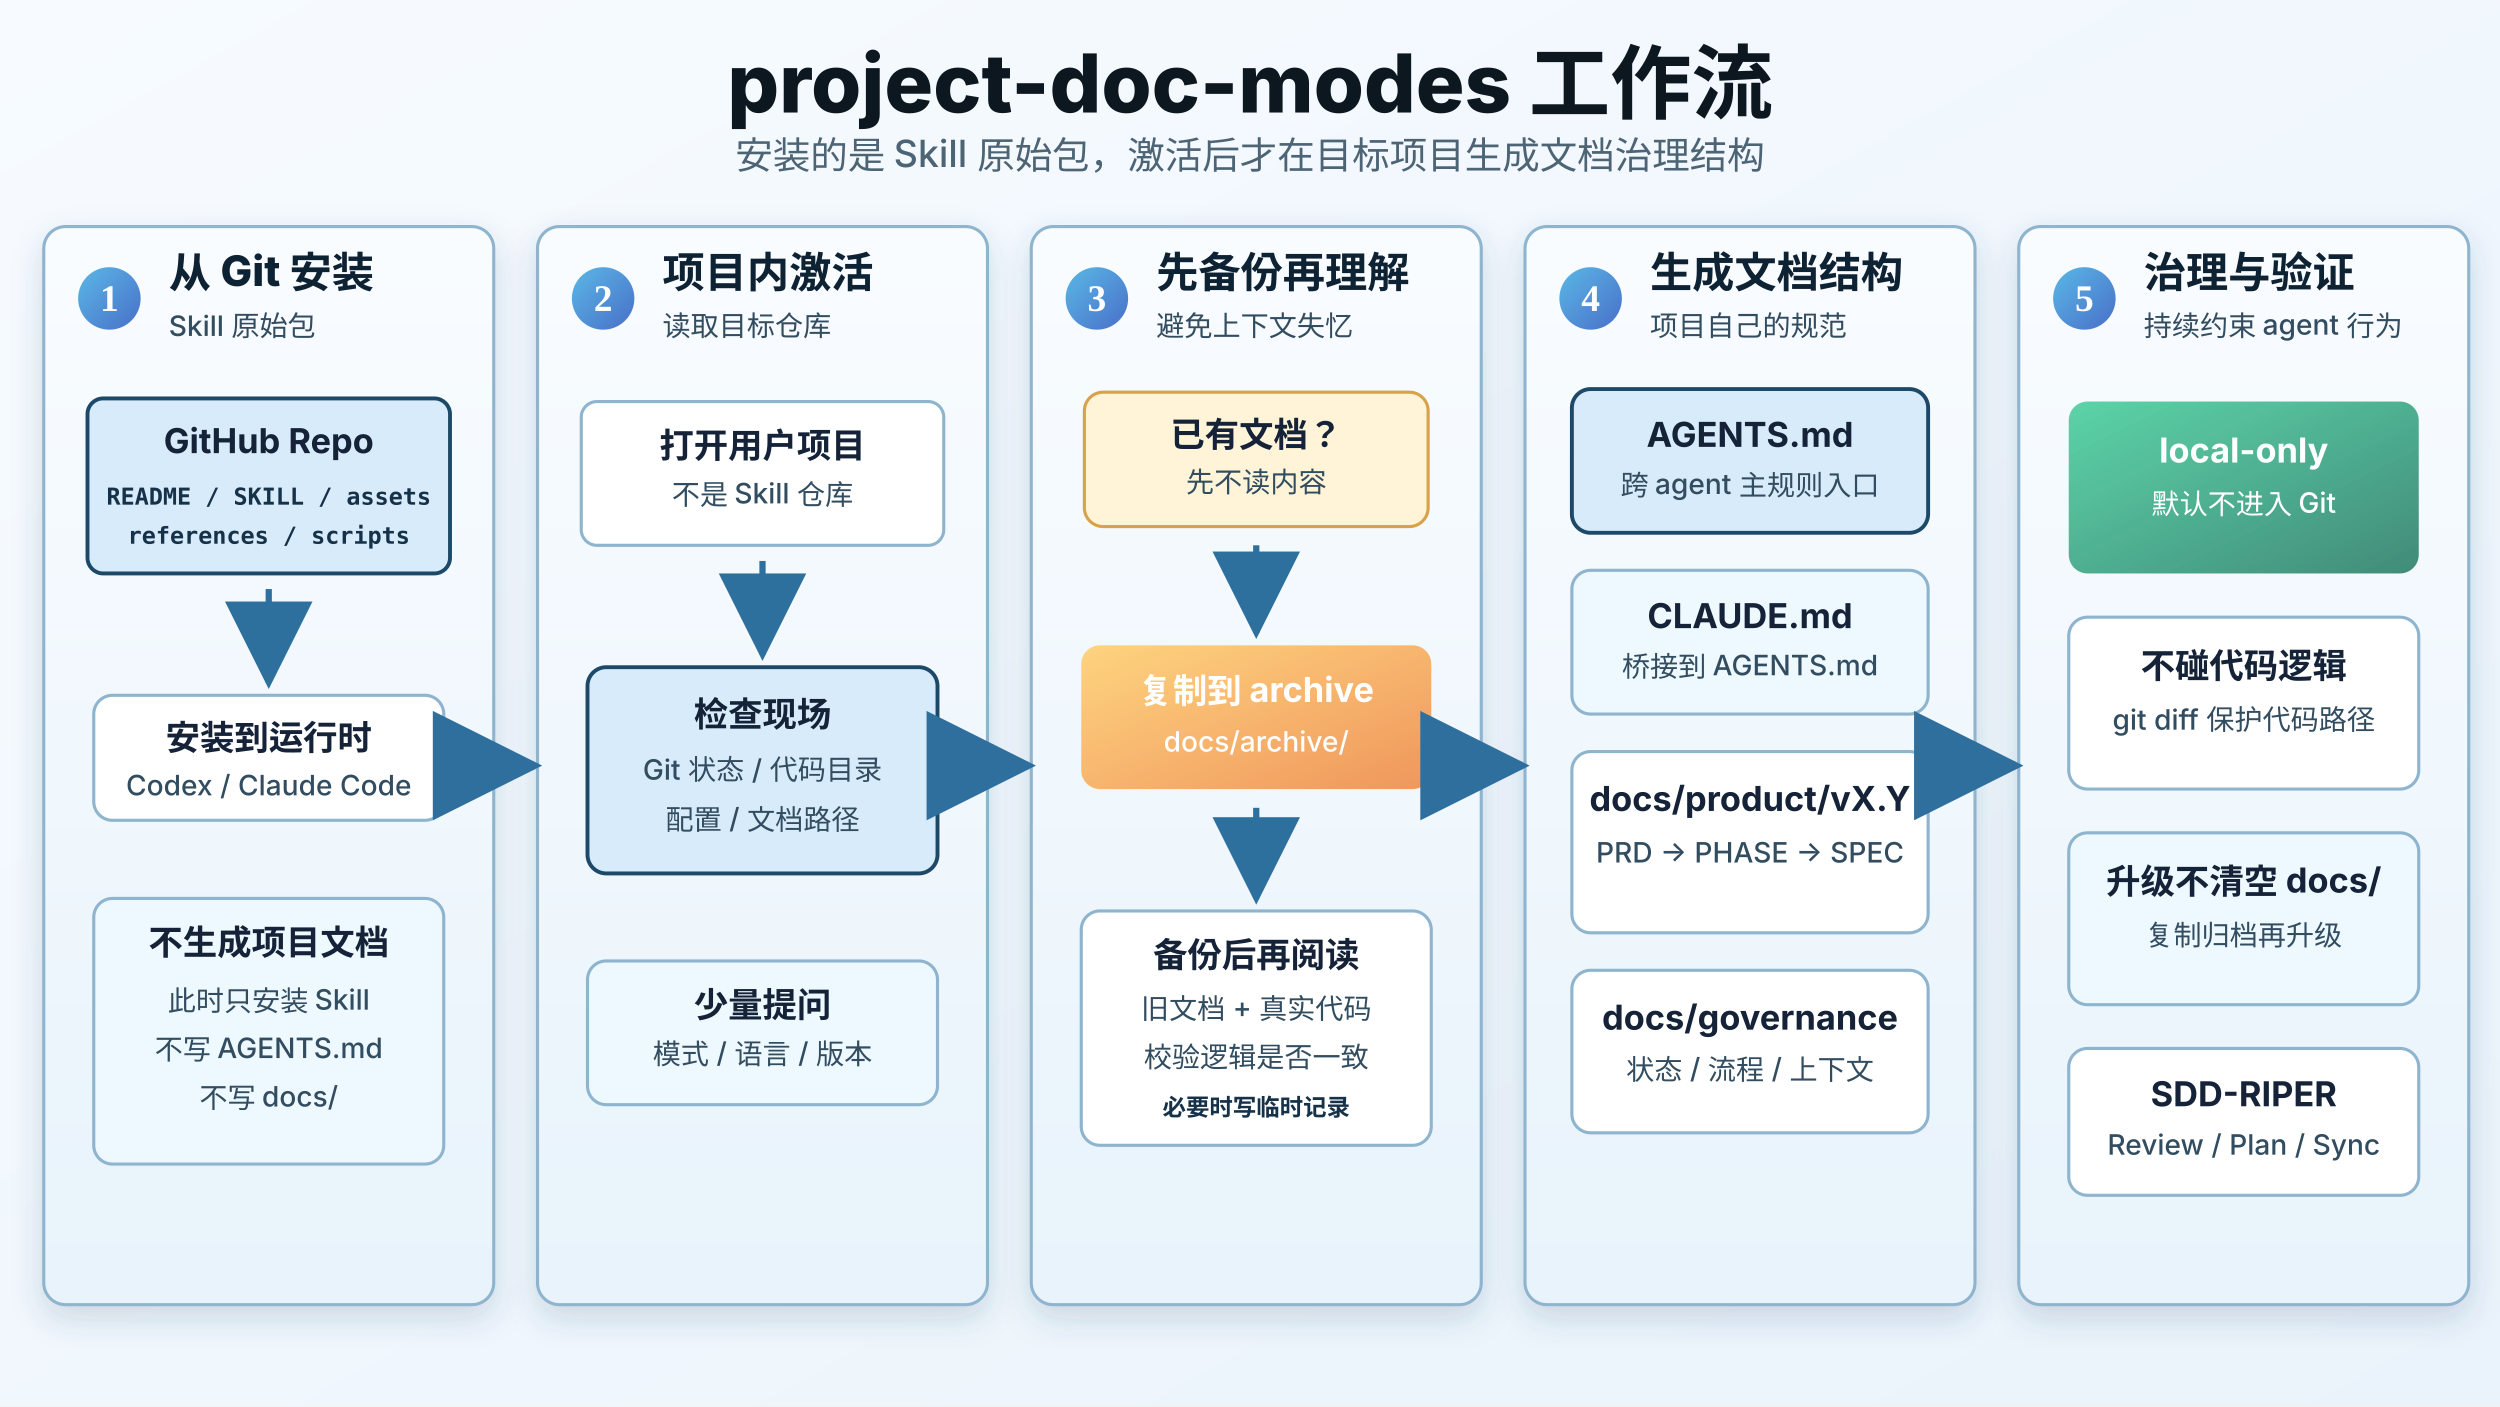
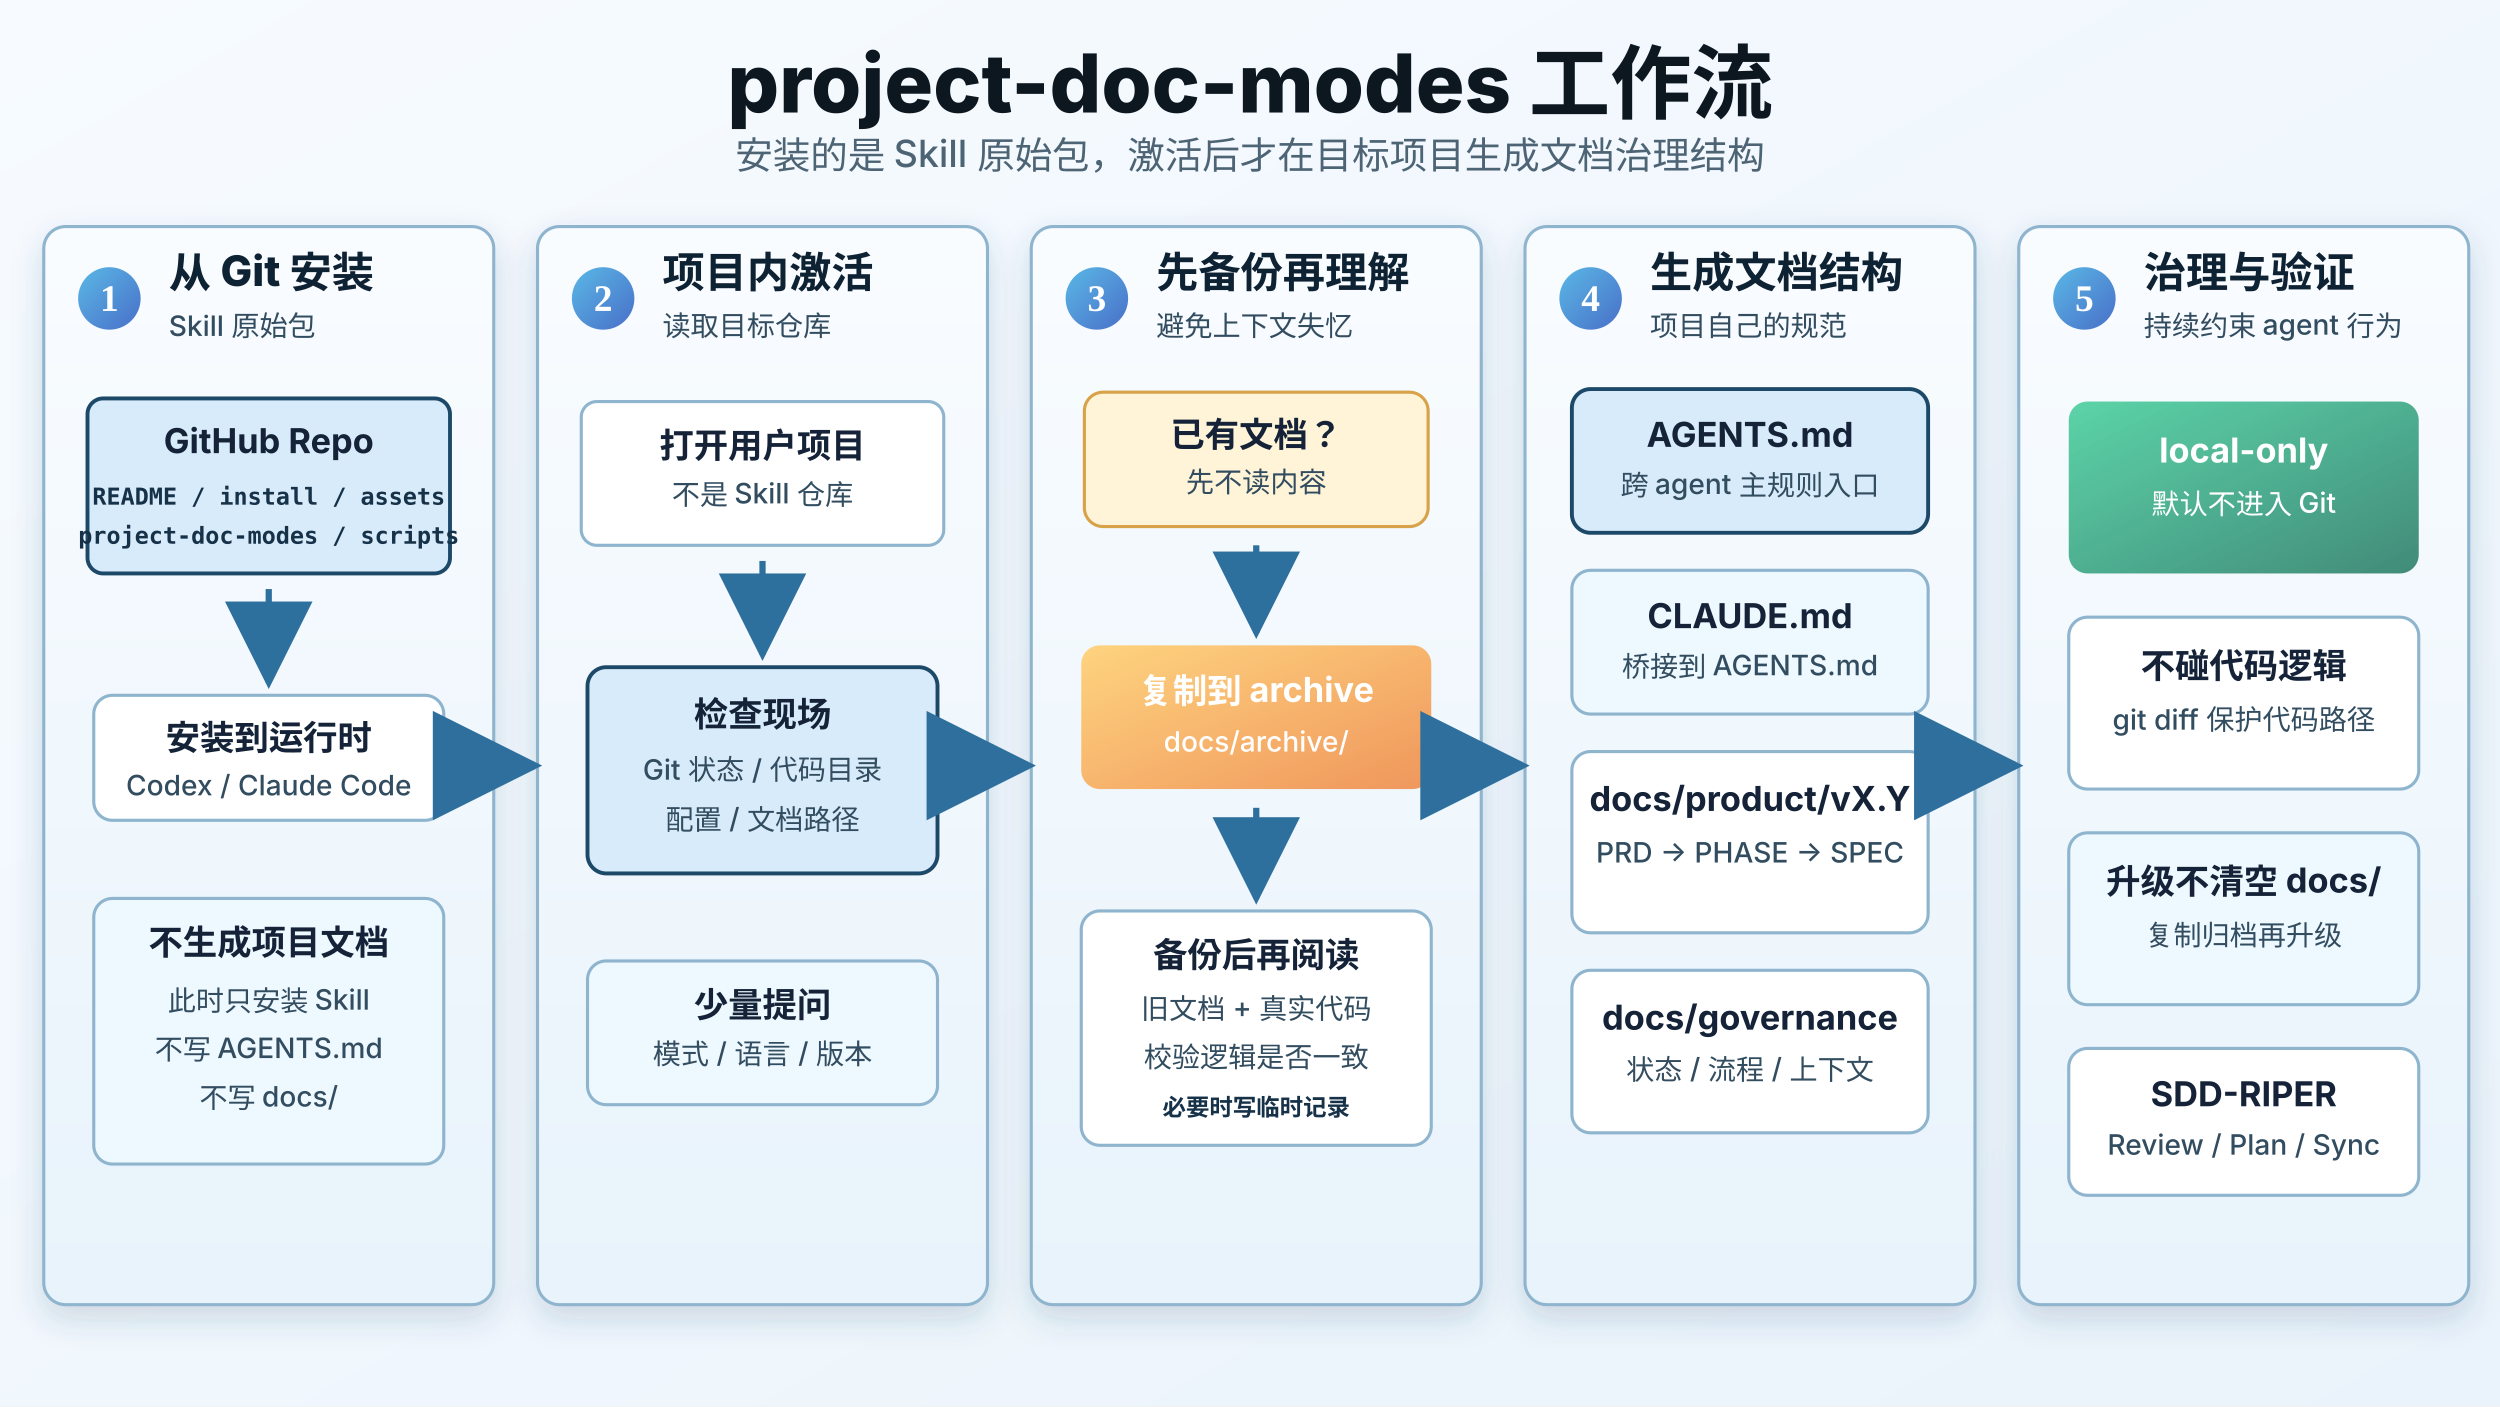
<svg xmlns="http://www.w3.org/2000/svg" width="1600" height="900" viewBox="0 0 1600 900" role="img" aria-labelledby="title desc">
  <defs>
    <linearGradient id="bg" x1="0" y1="0" x2="1" y2="1">
      <stop offset="0" stop-color="#f7fbff" />
      <stop offset="1" stop-color="#eaf3fb" />
    </linearGradient>
    <linearGradient id="panel" x1="0" y1="0" x2="0" y2="1">
      <stop offset="0" stop-color="#f9fcff" />
      <stop offset="1" stop-color="#e8f3fb" />
    </linearGradient>
    <linearGradient id="blue" x1="0" y1="0" x2="1" y2="1">
      <stop offset="0" stop-color="#5ab8e6" />
      <stop offset="1" stop-color="#496fc8" />
    </linearGradient>
    <linearGradient id="green" x1="0" y1="0" x2="1" y2="1">
      <stop offset="0" stop-color="#4fd0a1" />
      <stop offset="1" stop-color="#32816d" />
    </linearGradient>
    <linearGradient id="orange" x1="0" y1="0" x2="1" y2="1">
      <stop offset="0" stop-color="#ffd071" />
      <stop offset="1" stop-color="#ef8c4a" />
    </linearGradient>
    <filter id="shadow" x="-15%" y="-15%" width="130%" height="140%">
      <feDropShadow dx="0" dy="8" stdDeviation="10" flood-color="#23506f" flood-opacity="0.18" />
    </filter>
    <marker id="arrow" markerWidth="18" markerHeight="18" refX="15" refY="9" orient="auto">
      <path d="M2,2 L16,9 L2,16 Z" fill="#2f6f9d" />
    </marker>
    <style>
      .title{font:800 52px -apple-system,BlinkMacSystemFont,"Segoe UI",sans-serif;fill:#0d1720}
      .subtitle{font:500 24px -apple-system,BlinkMacSystemFont,"Segoe UI",sans-serif;fill:#4d6475}
      .panel-title{font:800 27px -apple-system,BlinkMacSystemFont,"Segoe UI",sans-serif;fill:#102033}
      .label{font:700 22px -apple-system,BlinkMacSystemFont,"Segoe UI",sans-serif;fill:#122438}
      .small{font:500 18px -apple-system,BlinkMacSystemFont,"Segoe UI",sans-serif;fill:#334d60}
      .tiny{font:600 15px "SFMono-Regular","Cascadia Code",monospace;fill:#17314a}
      .white{fill:#fff}
      .stroke{stroke:#8eb4ce;stroke-width:2}
      .dark-stroke{stroke:#1e4968;stroke-width:2.5}
    </style>
  </defs>
  <rect width="1600" height="900" fill="url(#bg)" />
  <text x="800" y="72" text-anchor="middle" class="title">project-doc-modes 工作流</text>
  <text x="800" y="108" text-anchor="middle" class="subtitle">安装的是 Skill 原始包，激活后才在目标项目生成文档治理结构</text>
  <g transform="translate(28 145)">
    <g filter="url(#shadow)">
      <rect class="stroke" x="0" y="0" width="288" height="690" rx="14" fill="url(#panel)" />
      <circle cx="42" cy="46" r="20" fill="url(#blue)" />
      <text x="42" y="54" text-anchor="middle" font-size="24" font-weight="800" fill="#fff">1</text>
      <text x="80" y="39" class="panel-title">从 Git 安装</text>
      <text x="80" y="70" class="small">Skill 原始包</text>
      <rect x="28" y="110" width="232" height="112" rx="10" fill="#d8ebfa" class="dark-stroke" />
      <text x="144" y="145" text-anchor="middle" class="label">GitHub Repo</text>
-       <text x="144" y="178" text-anchor="middle" class="tiny">README / SKILL / assets</text>
-       <text x="144" y="203" text-anchor="middle" class="tiny">references / scripts</text>
+       <text x="144" y="178" text-anchor="middle" class="tiny">README / install / assets</text>
+       <text x="144" y="203" text-anchor="middle" class="tiny">project-doc-modes / scripts</text>
      <path d="M144 232 L144 292" stroke="#2f6f9d" stroke-width="4" marker-end="url(#arrow)" />
      <rect x="32" y="300" width="224" height="80" rx="12" fill="#fff" class="stroke" />
      <text x="144" y="335" text-anchor="middle" class="label">安装到运行时</text>
      <text x="144" y="364" text-anchor="middle" class="small">Codex / Claude Code</text>
      <rect x="32" y="430" width="224" height="170" rx="12" fill="#eef8ff" class="stroke" />
      <text x="144" y="466" text-anchor="middle" class="label">不生成项目文档</text>
      <text x="144" y="502" text-anchor="middle" class="small">此时只安装 Skill</text>
      <text x="144" y="533" text-anchor="middle" class="small">不写 AGENTS.md</text>
      <text x="144" y="564" text-anchor="middle" class="small">不写 docs/</text>
    </g>
    <g transform="translate(316 0)" filter="url(#shadow)">
      <rect class="stroke" x="0" y="0" width="288" height="690" rx="14" fill="url(#panel)" />
      <circle cx="42" cy="46" r="20" fill="url(#blue)" />
      <text x="42" y="54" text-anchor="middle" font-size="24" font-weight="800" fill="#fff">2</text>
      <text x="80" y="39" class="panel-title">项目内激活</text>
      <text x="80" y="70" class="small">读取目标仓库</text>
      <rect x="28" y="112" width="232" height="92" rx="10" fill="#fff" class="stroke" />
      <text x="144" y="148" text-anchor="middle" class="label">打开用户项目</text>
      <text x="144" y="178" text-anchor="middle" class="small">不是 Skill 仓库</text>
      <path d="M144 214 L144 274" stroke="#2f6f9d" stroke-width="4" marker-end="url(#arrow)" />
      <rect x="32" y="282" width="224" height="132" rx="12" fill="#d8ebfa" class="dark-stroke" />
      <text x="144" y="320" text-anchor="middle" class="label">检查现场</text>
      <text x="144" y="354" text-anchor="middle" class="small">Git 状态 / 代码目录</text>
      <text x="144" y="386" text-anchor="middle" class="small">配置 / 文档路径</text>
      <rect x="32" y="470" width="224" height="92" rx="12" fill="#eef8ff" class="stroke" />
      <text x="144" y="506" text-anchor="middle" class="label">少量提问</text>
      <text x="144" y="536" text-anchor="middle" class="small">模式 / 语言 / 版本</text>
    </g>
    <g transform="translate(632 0)" filter="url(#shadow)">
      <rect class="stroke" x="0" y="0" width="288" height="690" rx="14" fill="url(#panel)" />
      <circle cx="42" cy="46" r="20" fill="url(#blue)" />
      <text x="42" y="54" text-anchor="middle" font-size="24" font-weight="800" fill="#fff">3</text>
      <text x="80" y="39" class="panel-title">先备份再理解</text>
      <text x="80" y="70" class="small">避免上下文失忆</text>
      <rect x="34" y="106" width="220" height="86" rx="12" fill="#fff4d8" stroke="#d7a248" stroke-width="2" />
      <text x="144" y="141" text-anchor="middle" class="label">已有文档？</text>
      <text x="144" y="170" text-anchor="middle" class="small">先不读内容</text>
      <path d="M144 204 L144 260" stroke="#2f6f9d" stroke-width="4" marker-end="url(#arrow)" />
      <rect x="32" y="268" width="224" height="92" rx="12" fill="url(#orange)" opacity="0.9" />
      <text x="144" y="305" text-anchor="middle" class="label white">复制到 archive</text>
      <text x="144" y="336" text-anchor="middle" class="small white">docs/archive/</text>
      <path d="M144 372 L144 430" stroke="#2f6f9d" stroke-width="4" marker-end="url(#arrow)" />
      <rect x="32" y="438" width="224" height="150" rx="12" fill="#fff" class="stroke" />
      <text x="144" y="474" text-anchor="middle" class="label">备份后再阅读</text>
      <text x="144" y="507" text-anchor="middle" class="small">旧文档 + 真实代码</text>
      <text x="144" y="538" text-anchor="middle" class="small">校验逻辑是否一致</text>
      <text x="144" y="569" text-anchor="middle" class="tiny">必要时写临时记录</text>
    </g>
    <g transform="translate(948 0)" filter="url(#shadow)">
      <rect class="stroke" x="0" y="0" width="288" height="690" rx="14" fill="url(#panel)" />
      <circle cx="42" cy="46" r="20" fill="url(#blue)" />
      <text x="42" y="54" text-anchor="middle" font-size="24" font-weight="800" fill="#fff">4</text>
      <text x="80" y="39" class="panel-title">生成文档结构</text>
      <text x="80" y="70" class="small">项目自己的规范</text>
      <rect x="30" y="104" width="228" height="92" rx="12" fill="#d8ebfa" class="dark-stroke" />
      <text x="144" y="141" text-anchor="middle" class="label">AGENTS.md</text>
      <text x="144" y="172" text-anchor="middle" class="small">跨 agent 主规则入口</text>
      <rect x="30" y="220" width="228" height="92" rx="12" fill="#eef8ff" class="stroke" />
      <text x="144" y="257" text-anchor="middle" class="label">CLAUDE.md</text>
      <text x="144" y="288" text-anchor="middle" class="small">桥接到 AGENTS.md</text>
      <rect x="30" y="336" width="228" height="116" rx="12" fill="#fff" class="stroke" />
      <text x="144" y="374" text-anchor="middle" class="label">docs/product/vX.Y</text>
      <text x="144" y="407" text-anchor="middle" class="small">PRD -&gt; PHASE -&gt; SPEC</text>
      <rect x="30" y="476" width="228" height="104" rx="12" fill="#fff" class="stroke" />
      <text x="144" y="514" text-anchor="middle" class="label">docs/governance</text>
      <text x="144" y="546" text-anchor="middle" class="small">状态 / 流程 / 上下文</text>
    </g>
    <g transform="translate(1264 0)" filter="url(#shadow)">
      <rect class="stroke" x="0" y="0" width="288" height="690" rx="14" fill="url(#panel)" />
      <circle cx="42" cy="46" r="20" fill="url(#blue)" />
      <text x="42" y="54" text-anchor="middle" font-size="24" font-weight="800" fill="#fff">5</text>
      <text x="80" y="39" class="panel-title">治理与验证</text>
      <text x="80" y="70" class="small">持续约束 agent 行为</text>
      <rect x="32" y="112" width="224" height="110" rx="12" fill="url(#green)" opacity="0.92" />
      <text x="144" y="151" text-anchor="middle" class="label white">local-only</text>
      <text x="144" y="184" text-anchor="middle" class="small white">默认不进入 Git</text>
      <rect x="32" y="250" width="224" height="110" rx="12" fill="#fff" class="stroke" />
      <text x="144" y="289" text-anchor="middle" class="label">不碰代码逻辑</text>
      <text x="144" y="322" text-anchor="middle" class="small">git diff 保护代码路径</text>
      <rect x="32" y="388" width="224" height="110" rx="12" fill="#eef8ff" class="stroke" />
      <text x="144" y="427" text-anchor="middle" class="label">升级不清空 docs/</text>
      <text x="144" y="460" text-anchor="middle" class="small">复制归档再升级</text>
      <rect x="32" y="526" width="224" height="94" rx="12" fill="#fff" class="stroke" />
      <text x="144" y="563" text-anchor="middle" class="label">SDD-RIPER</text>
      <text x="144" y="594" text-anchor="middle" class="small">Review / Plan / Sync</text>
    </g>
    <path d="M288 345 L314 345" stroke="#2f6f9d" stroke-width="5" marker-end="url(#arrow)" />
    <path d="M604 345 L630 345" stroke="#2f6f9d" stroke-width="5" marker-end="url(#arrow)" />
    <path d="M920 345 L946 345" stroke="#2f6f9d" stroke-width="5" marker-end="url(#arrow)" />
    <path d="M1236 345 L1262 345" stroke="#2f6f9d" stroke-width="5" marker-end="url(#arrow)" />
  </g>
</svg>
